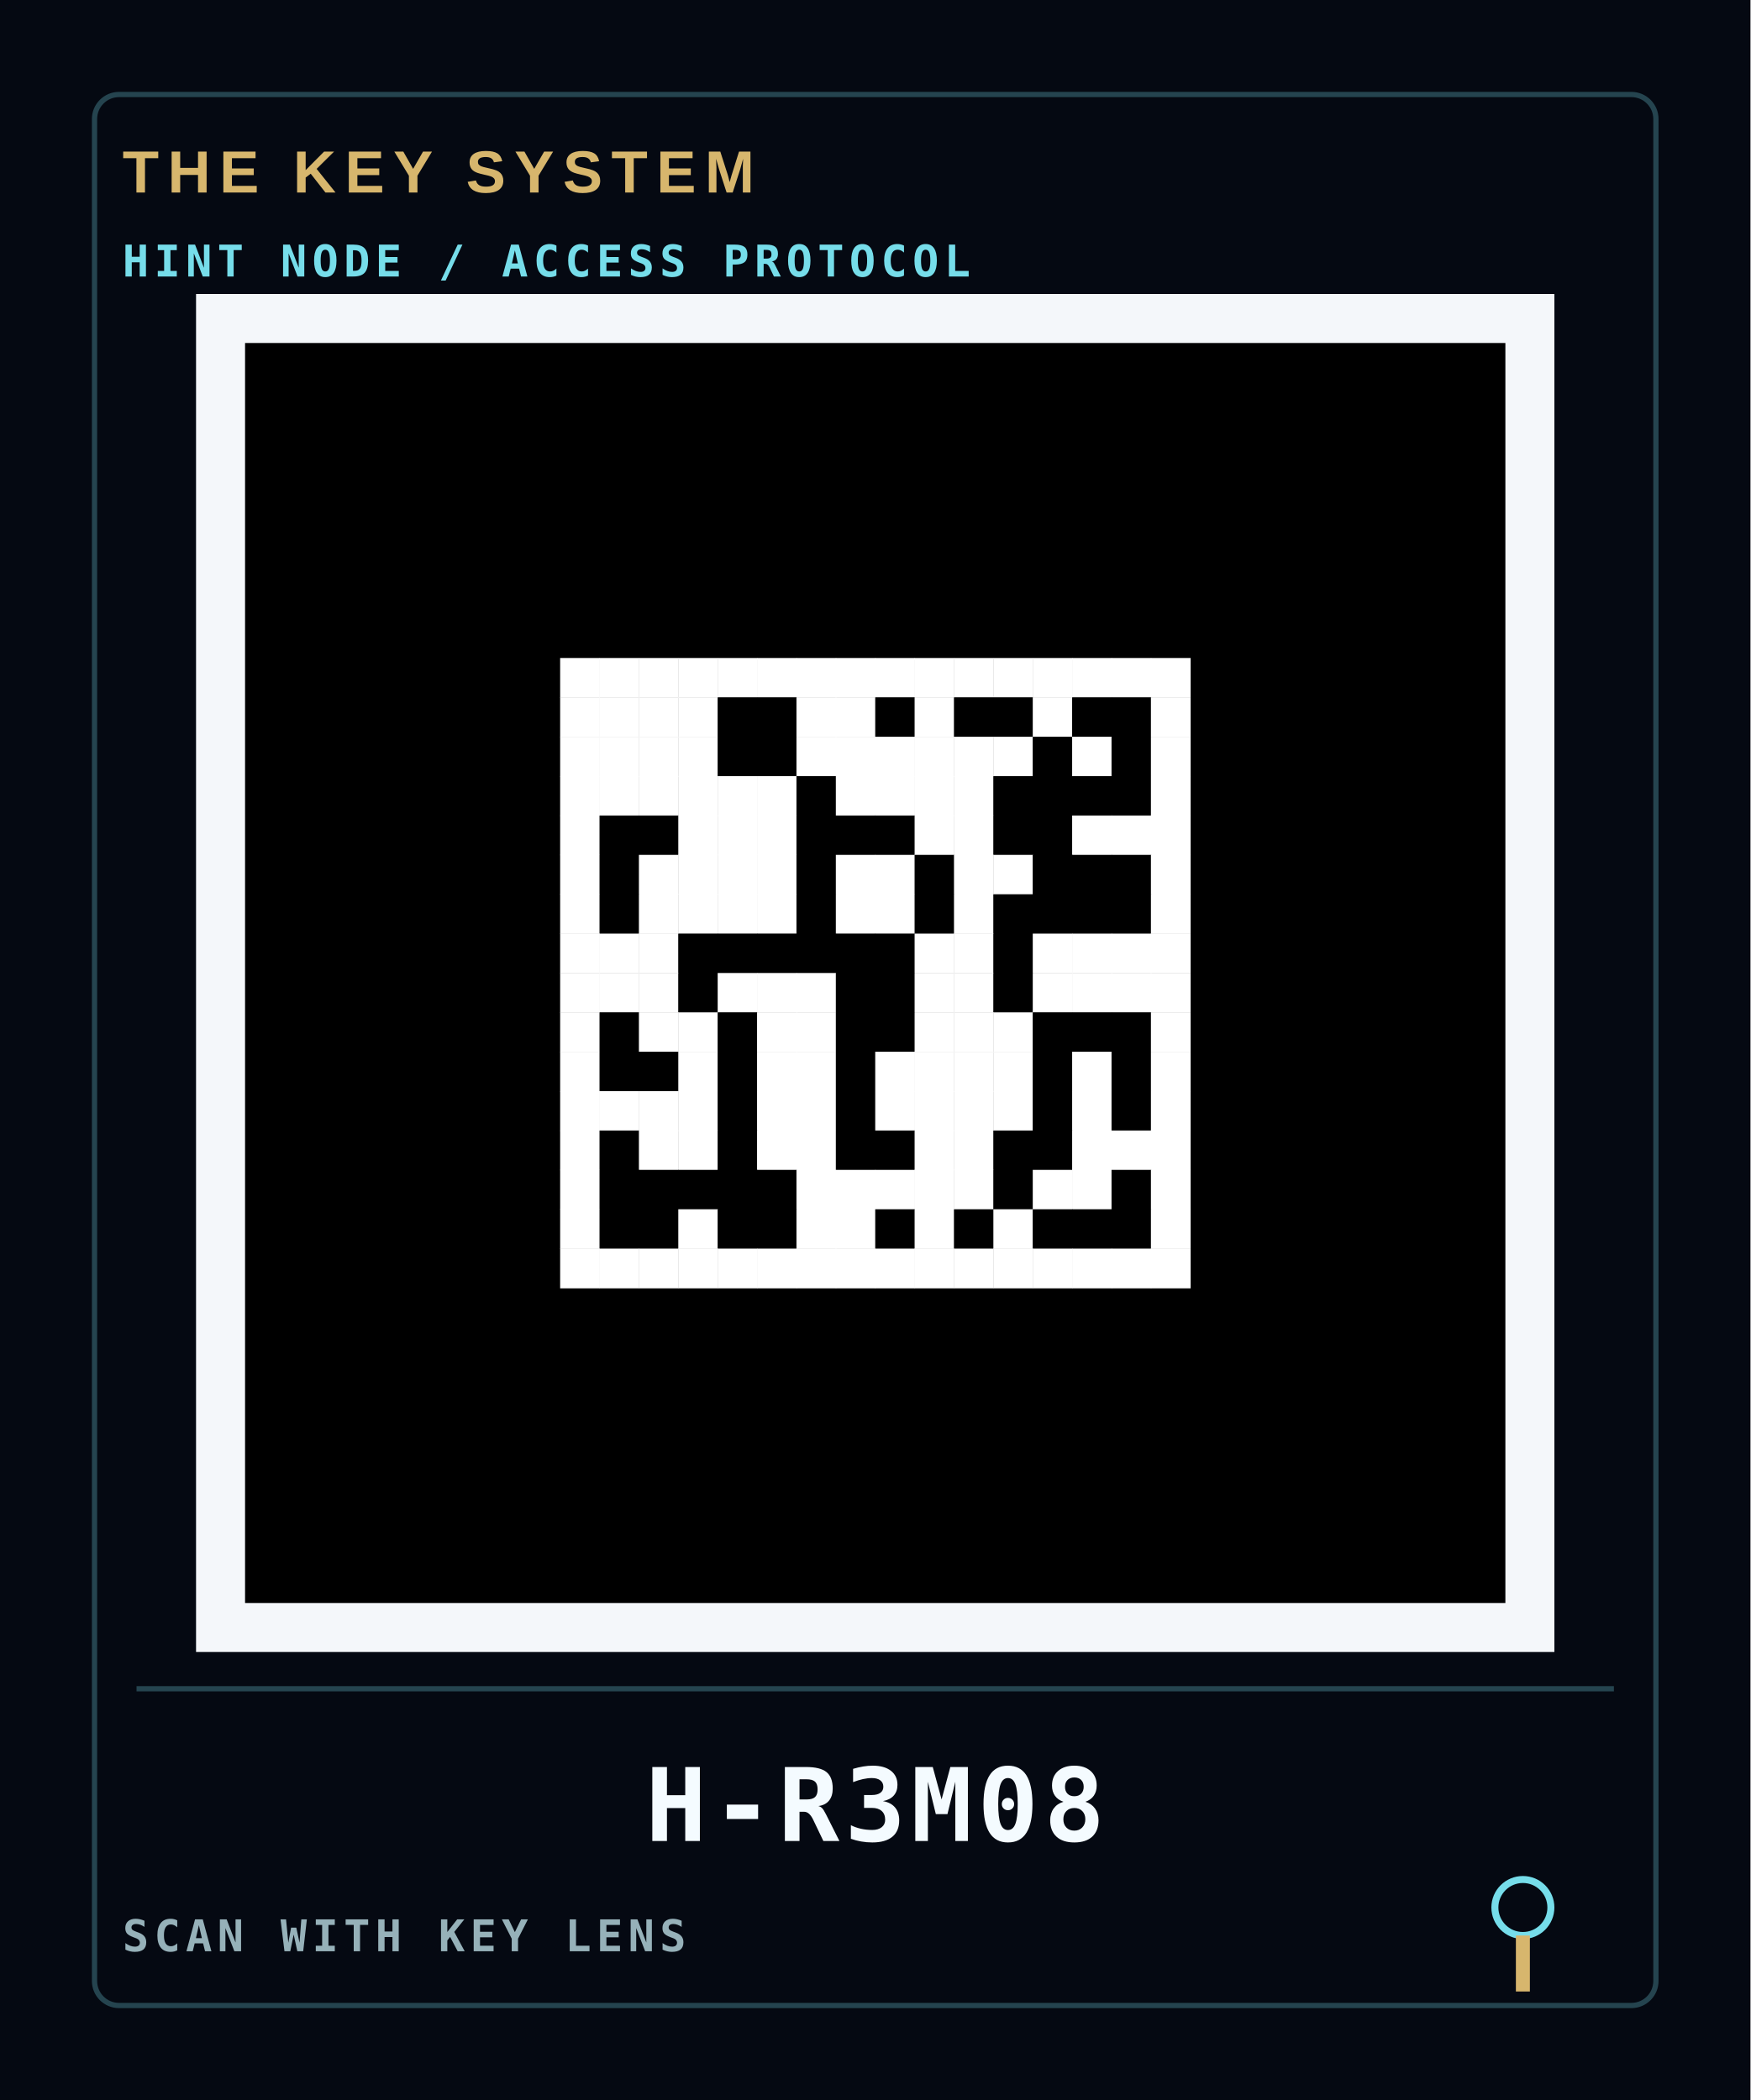
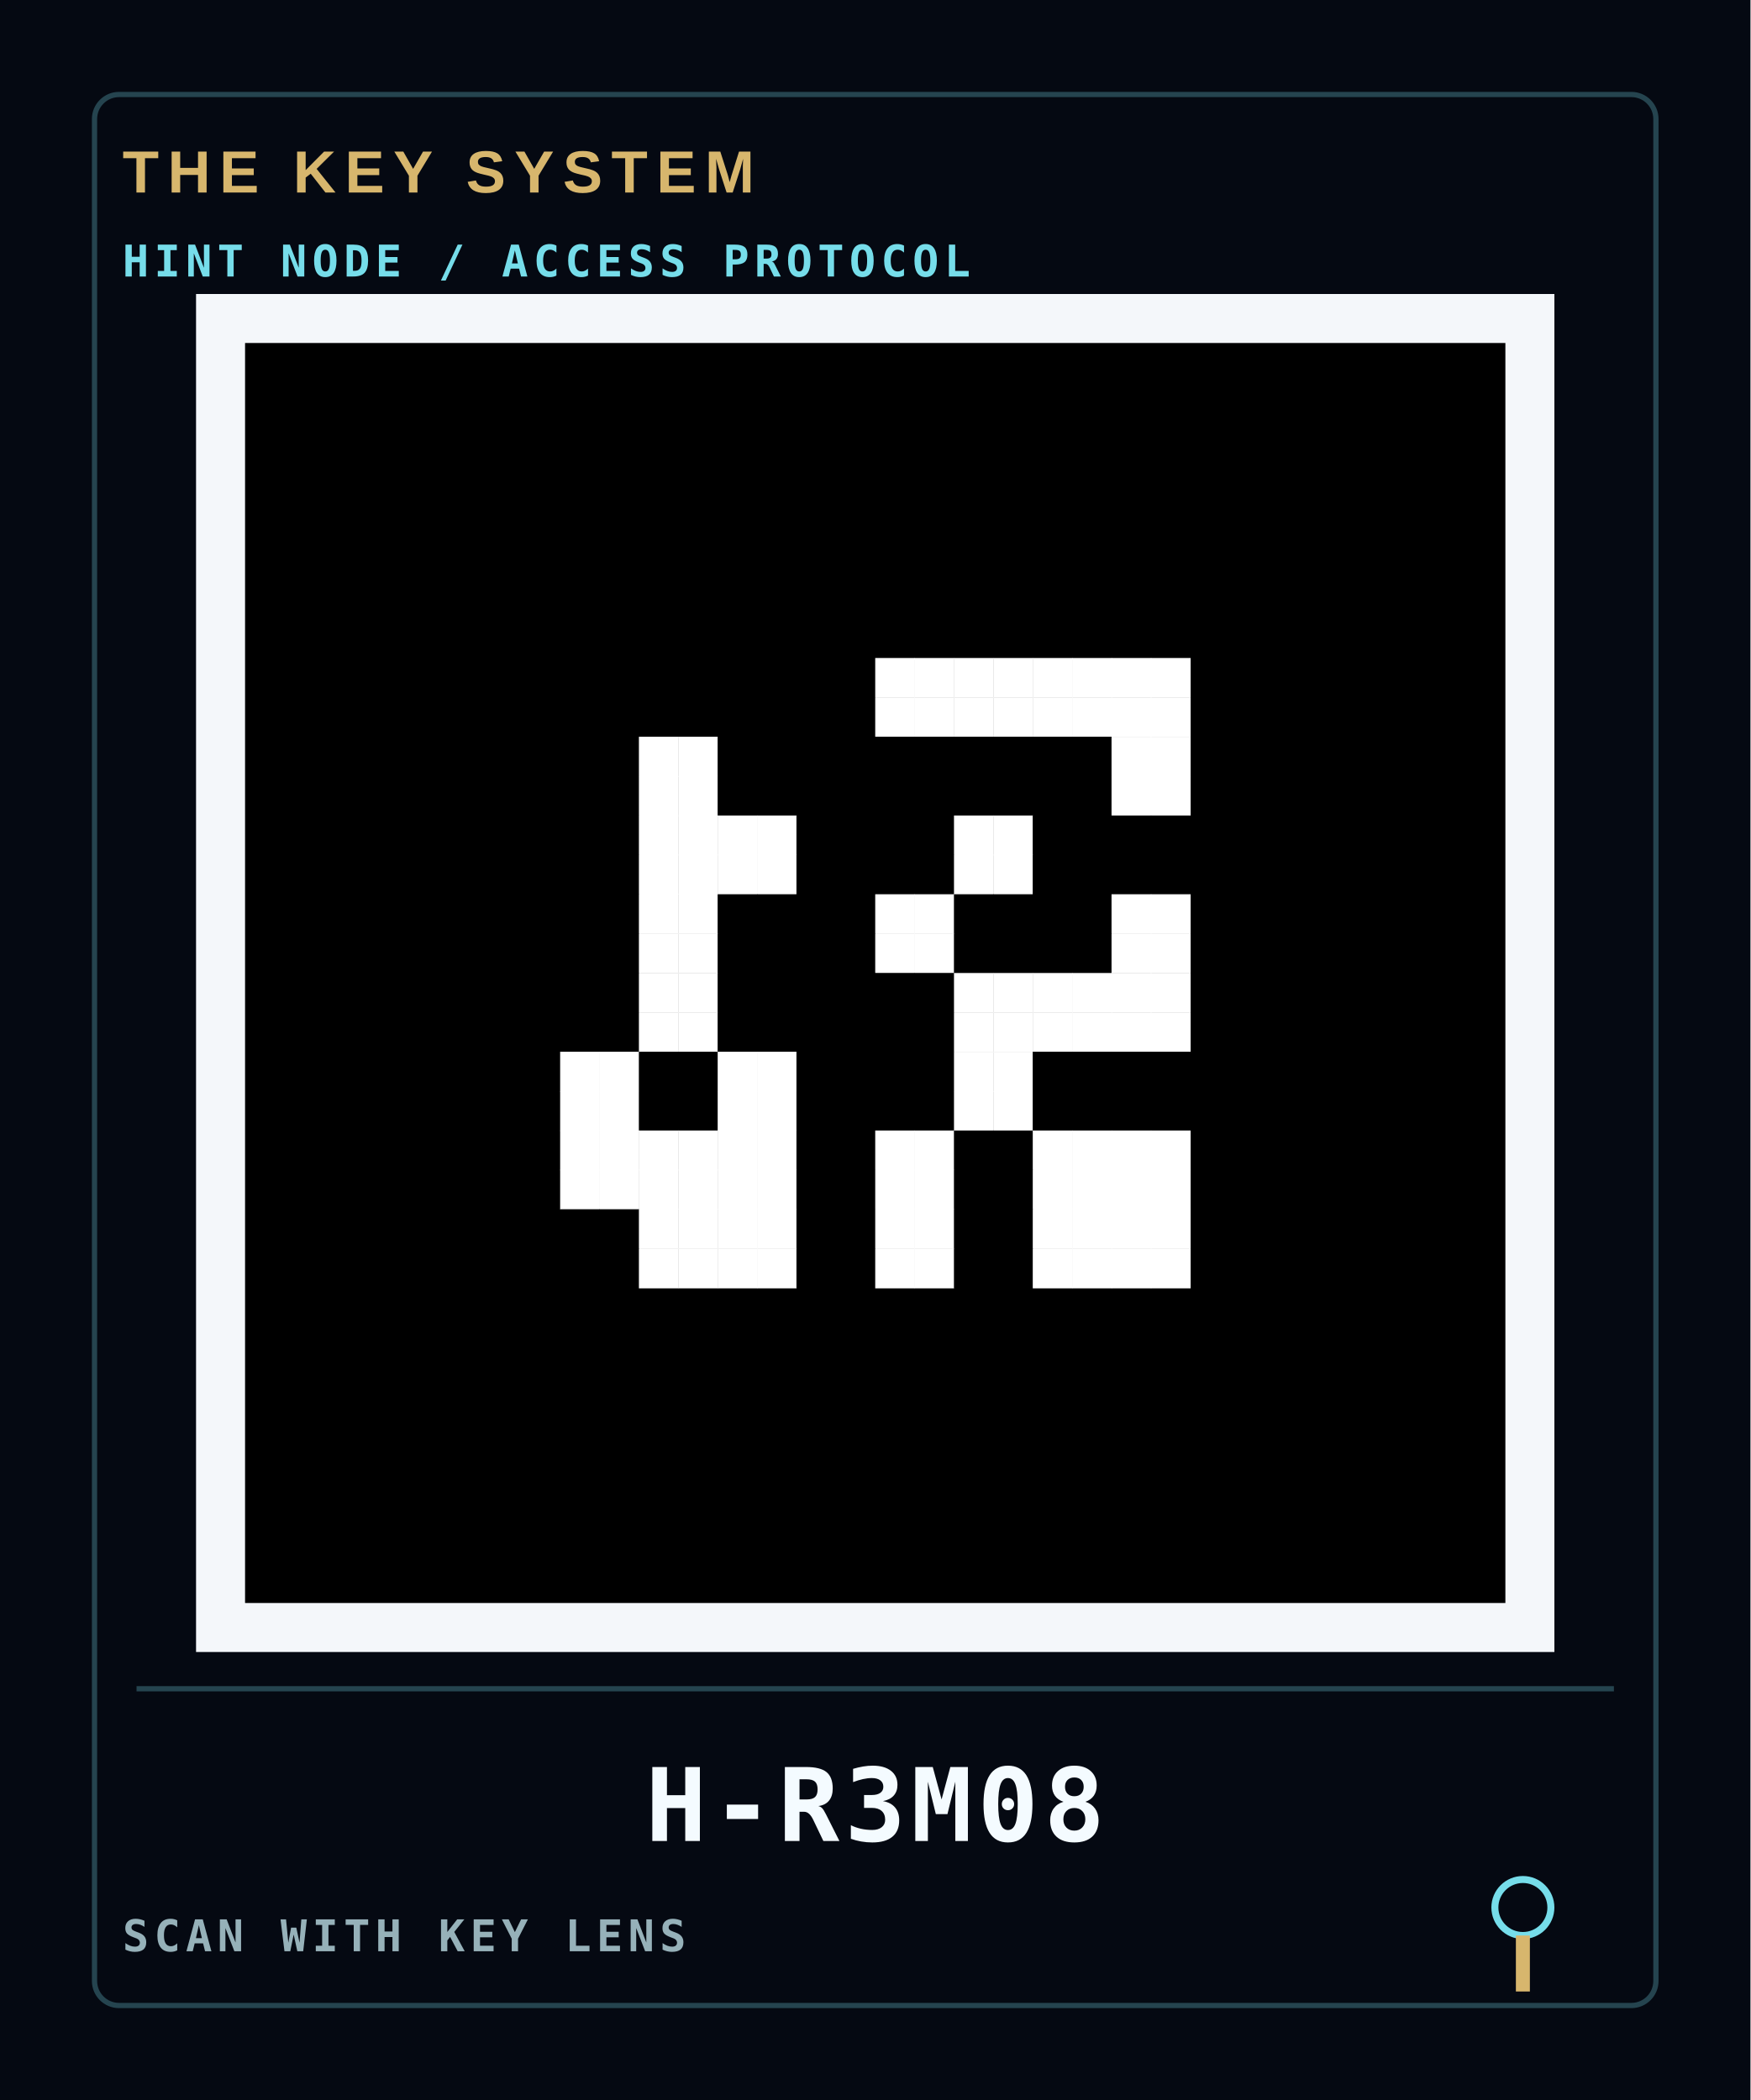
<svg xmlns="http://www.w3.org/2000/svg" width="1000" height="1200" viewBox="0 0 1000 1200">
  <rect width="1000" height="1200" fill="#050912" />
  <rect x="54" y="54" width="892" height="1092" rx="14" fill="none" stroke="#25444f" stroke-width="3" />
  <text x="70" y="110" fill="#d7b66d" font-family="Arial,sans-serif" font-size="34" font-weight="800" letter-spacing="5">THE KEY SYSTEM</text>
  <text x="70" y="158" fill="#76ddea" font-family="monospace" font-size="25" font-weight="700" letter-spacing="3">HINT NODE / ACCESS PROTOCOL</text>
  <rect x="112" y="168" width="776" height="776" fill="#f4f7fa" />
  <rect x="140" y="196" width="720" height="720" fill="#000" />
-   <rect x="320.000" y="376.000" width="22.700" height="22.700" fill="#ffffff" />
-   <rect x="342.500" y="376.000" width="22.700" height="22.700" fill="#ffffff" />
-   <rect x="365.000" y="376.000" width="22.700" height="22.700" fill="#ffffff" />
-   <rect x="387.500" y="376.000" width="22.700" height="22.700" fill="#ffffff" />
-   <rect x="410.000" y="376.000" width="22.700" height="22.700" fill="#ffffff" />
-   <rect x="432.500" y="376.000" width="22.700" height="22.700" fill="#ffffff" />
-   <rect x="455.000" y="376.000" width="22.700" height="22.700" fill="#ffffff" />
-   <rect x="477.500" y="376.000" width="22.700" height="22.700" fill="#ffffff" />
+   <rect x="320.000" y="376.000" width="22.700" height="22.700" fill="#000000" />
+   <rect x="342.500" y="376.000" width="22.700" height="22.700" fill="#000000" />
+   <rect x="365.000" y="376.000" width="22.700" height="22.700" fill="#000000" />
+   <rect x="387.500" y="376.000" width="22.700" height="22.700" fill="#000000" />
+   <rect x="410.000" y="376.000" width="22.700" height="22.700" fill="#000000" />
+   <rect x="432.500" y="376.000" width="22.700" height="22.700" fill="#000000" />
+   <rect x="455.000" y="376.000" width="22.700" height="22.700" fill="#000000" />
+   <rect x="477.500" y="376.000" width="22.700" height="22.700" fill="#000000" />
  <rect x="500.000" y="376.000" width="22.700" height="22.700" fill="#ffffff" />
  <rect x="522.500" y="376.000" width="22.700" height="22.700" fill="#ffffff" />
  <rect x="545.000" y="376.000" width="22.700" height="22.700" fill="#ffffff" />
  <rect x="567.500" y="376.000" width="22.700" height="22.700" fill="#ffffff" />
  <rect x="590.000" y="376.000" width="22.700" height="22.700" fill="#ffffff" />
  <rect x="612.500" y="376.000" width="22.700" height="22.700" fill="#ffffff" />
  <rect x="635.000" y="376.000" width="22.700" height="22.700" fill="#ffffff" />
  <rect x="657.500" y="376.000" width="22.700" height="22.700" fill="#ffffff" />
-   <rect x="320.000" y="398.500" width="22.700" height="22.700" fill="#ffffff" />
-   <rect x="342.500" y="398.500" width="22.700" height="22.700" fill="#ffffff" />
-   <rect x="365.000" y="398.500" width="22.700" height="22.700" fill="#ffffff" />
-   <rect x="387.500" y="398.500" width="22.700" height="22.700" fill="#ffffff" />
+   <rect x="320.000" y="398.500" width="22.700" height="22.700" fill="#000000" />
+   <rect x="342.500" y="398.500" width="22.700" height="22.700" fill="#000000" />
+   <rect x="365.000" y="398.500" width="22.700" height="22.700" fill="#000000" />
+   <rect x="387.500" y="398.500" width="22.700" height="22.700" fill="#000000" />
  <rect x="410.000" y="398.500" width="22.700" height="22.700" fill="#000000" />
  <rect x="432.500" y="398.500" width="22.700" height="22.700" fill="#000000" />
-   <rect x="455.000" y="398.500" width="22.700" height="22.700" fill="#ffffff" />
-   <rect x="477.500" y="398.500" width="22.700" height="22.700" fill="#ffffff" />
-   <rect x="500.000" y="398.500" width="22.700" height="22.700" fill="#000000" />
+   <rect x="455.000" y="398.500" width="22.700" height="22.700" fill="#000000" />
+   <rect x="477.500" y="398.500" width="22.700" height="22.700" fill="#000000" />
+   <rect x="500.000" y="398.500" width="22.700" height="22.700" fill="#ffffff" />
  <rect x="522.500" y="398.500" width="22.700" height="22.700" fill="#ffffff" />
-   <rect x="545.000" y="398.500" width="22.700" height="22.700" fill="#000000" />
-   <rect x="567.500" y="398.500" width="22.700" height="22.700" fill="#000000" />
+   <rect x="545.000" y="398.500" width="22.700" height="22.700" fill="#ffffff" />
+   <rect x="567.500" y="398.500" width="22.700" height="22.700" fill="#ffffff" />
  <rect x="590.000" y="398.500" width="22.700" height="22.700" fill="#ffffff" />
-   <rect x="612.500" y="398.500" width="22.700" height="22.700" fill="#000000" />
-   <rect x="635.000" y="398.500" width="22.700" height="22.700" fill="#000000" />
+   <rect x="612.500" y="398.500" width="22.700" height="22.700" fill="#ffffff" />
+   <rect x="635.000" y="398.500" width="22.700" height="22.700" fill="#ffffff" />
  <rect x="657.500" y="398.500" width="22.700" height="22.700" fill="#ffffff" />
-   <rect x="320.000" y="421.000" width="22.700" height="22.700" fill="#ffffff" />
-   <rect x="342.500" y="421.000" width="22.700" height="22.700" fill="#ffffff" />
+   <rect x="320.000" y="421.000" width="22.700" height="22.700" fill="#000000" />
+   <rect x="342.500" y="421.000" width="22.700" height="22.700" fill="#000000" />
  <rect x="365.000" y="421.000" width="22.700" height="22.700" fill="#ffffff" />
  <rect x="387.500" y="421.000" width="22.700" height="22.700" fill="#ffffff" />
  <rect x="410.000" y="421.000" width="22.700" height="22.700" fill="#000000" />
  <rect x="432.500" y="421.000" width="22.700" height="22.700" fill="#000000" />
-   <rect x="455.000" y="421.000" width="22.700" height="22.700" fill="#ffffff" />
-   <rect x="477.500" y="421.000" width="22.700" height="22.700" fill="#ffffff" />
-   <rect x="500.000" y="421.000" width="22.700" height="22.700" fill="#ffffff" />
-   <rect x="522.500" y="421.000" width="22.700" height="22.700" fill="#ffffff" />
-   <rect x="545.000" y="421.000" width="22.700" height="22.700" fill="#ffffff" />
-   <rect x="567.500" y="421.000" width="22.700" height="22.700" fill="#ffffff" />
+   <rect x="455.000" y="421.000" width="22.700" height="22.700" fill="#000000" />
+   <rect x="477.500" y="421.000" width="22.700" height="22.700" fill="#000000" />
+   <rect x="500.000" y="421.000" width="22.700" height="22.700" fill="#000000" />
+   <rect x="522.500" y="421.000" width="22.700" height="22.700" fill="#000000" />
+   <rect x="545.000" y="421.000" width="22.700" height="22.700" fill="#000000" />
+   <rect x="567.500" y="421.000" width="22.700" height="22.700" fill="#000000" />
  <rect x="590.000" y="421.000" width="22.700" height="22.700" fill="#000000" />
-   <rect x="612.500" y="421.000" width="22.700" height="22.700" fill="#ffffff" />
-   <rect x="635.000" y="421.000" width="22.700" height="22.700" fill="#000000" />
+   <rect x="612.500" y="421.000" width="22.700" height="22.700" fill="#000000" />
+   <rect x="635.000" y="421.000" width="22.700" height="22.700" fill="#ffffff" />
  <rect x="657.500" y="421.000" width="22.700" height="22.700" fill="#ffffff" />
-   <rect x="320.000" y="443.500" width="22.700" height="22.700" fill="#ffffff" />
-   <rect x="342.500" y="443.500" width="22.700" height="22.700" fill="#ffffff" />
+   <rect x="320.000" y="443.500" width="22.700" height="22.700" fill="#000000" />
+   <rect x="342.500" y="443.500" width="22.700" height="22.700" fill="#000000" />
  <rect x="365.000" y="443.500" width="22.700" height="22.700" fill="#ffffff" />
  <rect x="387.500" y="443.500" width="22.700" height="22.700" fill="#ffffff" />
-   <rect x="410.000" y="443.500" width="22.700" height="22.700" fill="#ffffff" />
-   <rect x="432.500" y="443.500" width="22.700" height="22.700" fill="#ffffff" />
+   <rect x="410.000" y="443.500" width="22.700" height="22.700" fill="#000000" />
+   <rect x="432.500" y="443.500" width="22.700" height="22.700" fill="#000000" />
  <rect x="455.000" y="443.500" width="22.700" height="22.700" fill="#000000" />
-   <rect x="477.500" y="443.500" width="22.700" height="22.700" fill="#ffffff" />
-   <rect x="500.000" y="443.500" width="22.700" height="22.700" fill="#ffffff" />
-   <rect x="522.500" y="443.500" width="22.700" height="22.700" fill="#ffffff" />
-   <rect x="545.000" y="443.500" width="22.700" height="22.700" fill="#ffffff" />
+   <rect x="477.500" y="443.500" width="22.700" height="22.700" fill="#000000" />
+   <rect x="500.000" y="443.500" width="22.700" height="22.700" fill="#000000" />
+   <rect x="522.500" y="443.500" width="22.700" height="22.700" fill="#000000" />
+   <rect x="545.000" y="443.500" width="22.700" height="22.700" fill="#000000" />
  <rect x="567.500" y="443.500" width="22.700" height="22.700" fill="#000000" />
  <rect x="590.000" y="443.500" width="22.700" height="22.700" fill="#000000" />
  <rect x="612.500" y="443.500" width="22.700" height="22.700" fill="#000000" />
-   <rect x="635.000" y="443.500" width="22.700" height="22.700" fill="#000000" />
+   <rect x="635.000" y="443.500" width="22.700" height="22.700" fill="#ffffff" />
  <rect x="657.500" y="443.500" width="22.700" height="22.700" fill="#ffffff" />
-   <rect x="320.000" y="466.000" width="22.700" height="22.700" fill="#ffffff" />
+   <rect x="320.000" y="466.000" width="22.700" height="22.700" fill="#000000" />
  <rect x="342.500" y="466.000" width="22.700" height="22.700" fill="#000000" />
-   <rect x="365.000" y="466.000" width="22.700" height="22.700" fill="#000000" />
+   <rect x="365.000" y="466.000" width="22.700" height="22.700" fill="#ffffff" />
  <rect x="387.500" y="466.000" width="22.700" height="22.700" fill="#ffffff" />
  <rect x="410.000" y="466.000" width="22.700" height="22.700" fill="#ffffff" />
  <rect x="432.500" y="466.000" width="22.700" height="22.700" fill="#ffffff" />
  <rect x="455.000" y="466.000" width="22.700" height="22.700" fill="#000000" />
  <rect x="477.500" y="466.000" width="22.700" height="22.700" fill="#000000" />
  <rect x="500.000" y="466.000" width="22.700" height="22.700" fill="#000000" />
-   <rect x="522.500" y="466.000" width="22.700" height="22.700" fill="#ffffff" />
+   <rect x="522.500" y="466.000" width="22.700" height="22.700" fill="#000000" />
  <rect x="545.000" y="466.000" width="22.700" height="22.700" fill="#ffffff" />
-   <rect x="567.500" y="466.000" width="22.700" height="22.700" fill="#000000" />
+   <rect x="567.500" y="466.000" width="22.700" height="22.700" fill="#ffffff" />
  <rect x="590.000" y="466.000" width="22.700" height="22.700" fill="#000000" />
-   <rect x="612.500" y="466.000" width="22.700" height="22.700" fill="#ffffff" />
-   <rect x="635.000" y="466.000" width="22.700" height="22.700" fill="#ffffff" />
-   <rect x="657.500" y="466.000" width="22.700" height="22.700" fill="#ffffff" />
-   <rect x="320.000" y="488.500" width="22.700" height="22.700" fill="#ffffff" />
+   <rect x="612.500" y="466.000" width="22.700" height="22.700" fill="#000000" />
+   <rect x="635.000" y="466.000" width="22.700" height="22.700" fill="#000000" />
+   <rect x="657.500" y="466.000" width="22.700" height="22.700" fill="#000000" />
+   <rect x="320.000" y="488.500" width="22.700" height="22.700" fill="#000000" />
  <rect x="342.500" y="488.500" width="22.700" height="22.700" fill="#000000" />
  <rect x="365.000" y="488.500" width="22.700" height="22.700" fill="#ffffff" />
  <rect x="387.500" y="488.500" width="22.700" height="22.700" fill="#ffffff" />
  <rect x="410.000" y="488.500" width="22.700" height="22.700" fill="#ffffff" />
  <rect x="432.500" y="488.500" width="22.700" height="22.700" fill="#ffffff" />
  <rect x="455.000" y="488.500" width="22.700" height="22.700" fill="#000000" />
-   <rect x="477.500" y="488.500" width="22.700" height="22.700" fill="#ffffff" />
-   <rect x="500.000" y="488.500" width="22.700" height="22.700" fill="#ffffff" />
+   <rect x="477.500" y="488.500" width="22.700" height="22.700" fill="#000000" />
+   <rect x="500.000" y="488.500" width="22.700" height="22.700" fill="#000000" />
  <rect x="522.500" y="488.500" width="22.700" height="22.700" fill="#000000" />
  <rect x="545.000" y="488.500" width="22.700" height="22.700" fill="#ffffff" />
  <rect x="567.500" y="488.500" width="22.700" height="22.700" fill="#ffffff" />
  <rect x="590.000" y="488.500" width="22.700" height="22.700" fill="#000000" />
  <rect x="612.500" y="488.500" width="22.700" height="22.700" fill="#000000" />
  <rect x="635.000" y="488.500" width="22.700" height="22.700" fill="#000000" />
-   <rect x="657.500" y="488.500" width="22.700" height="22.700" fill="#ffffff" />
-   <rect x="320.000" y="511.000" width="22.700" height="22.700" fill="#ffffff" />
+   <rect x="657.500" y="488.500" width="22.700" height="22.700" fill="#000000" />
+   <rect x="320.000" y="511.000" width="22.700" height="22.700" fill="#000000" />
  <rect x="342.500" y="511.000" width="22.700" height="22.700" fill="#000000" />
  <rect x="365.000" y="511.000" width="22.700" height="22.700" fill="#ffffff" />
  <rect x="387.500" y="511.000" width="22.700" height="22.700" fill="#ffffff" />
-   <rect x="410.000" y="511.000" width="22.700" height="22.700" fill="#ffffff" />
-   <rect x="432.500" y="511.000" width="22.700" height="22.700" fill="#ffffff" />
+   <rect x="410.000" y="511.000" width="22.700" height="22.700" fill="#000000" />
+   <rect x="432.500" y="511.000" width="22.700" height="22.700" fill="#000000" />
  <rect x="455.000" y="511.000" width="22.700" height="22.700" fill="#000000" />
-   <rect x="477.500" y="511.000" width="22.700" height="22.700" fill="#ffffff" />
+   <rect x="477.500" y="511.000" width="22.700" height="22.700" fill="#000000" />
  <rect x="500.000" y="511.000" width="22.700" height="22.700" fill="#ffffff" />
-   <rect x="522.500" y="511.000" width="22.700" height="22.700" fill="#000000" />
-   <rect x="545.000" y="511.000" width="22.700" height="22.700" fill="#ffffff" />
+   <rect x="522.500" y="511.000" width="22.700" height="22.700" fill="#ffffff" />
+   <rect x="545.000" y="511.000" width="22.700" height="22.700" fill="#000000" />
  <rect x="567.500" y="511.000" width="22.700" height="22.700" fill="#000000" />
  <rect x="590.000" y="511.000" width="22.700" height="22.700" fill="#000000" />
  <rect x="612.500" y="511.000" width="22.700" height="22.700" fill="#000000" />
-   <rect x="635.000" y="511.000" width="22.700" height="22.700" fill="#000000" />
+   <rect x="635.000" y="511.000" width="22.700" height="22.700" fill="#ffffff" />
  <rect x="657.500" y="511.000" width="22.700" height="22.700" fill="#ffffff" />
-   <rect x="320.000" y="533.500" width="22.700" height="22.700" fill="#ffffff" />
-   <rect x="342.500" y="533.500" width="22.700" height="22.700" fill="#ffffff" />
+   <rect x="320.000" y="533.500" width="22.700" height="22.700" fill="#000000" />
+   <rect x="342.500" y="533.500" width="22.700" height="22.700" fill="#000000" />
  <rect x="365.000" y="533.500" width="22.700" height="22.700" fill="#ffffff" />
-   <rect x="387.500" y="533.500" width="22.700" height="22.700" fill="#000000" />
+   <rect x="387.500" y="533.500" width="22.700" height="22.700" fill="#ffffff" />
  <rect x="410.000" y="533.500" width="22.700" height="22.700" fill="#000000" />
  <rect x="432.500" y="533.500" width="22.700" height="22.700" fill="#000000" />
  <rect x="455.000" y="533.500" width="22.700" height="22.700" fill="#000000" />
  <rect x="477.500" y="533.500" width="22.700" height="22.700" fill="#000000" />
-   <rect x="500.000" y="533.500" width="22.700" height="22.700" fill="#000000" />
+   <rect x="500.000" y="533.500" width="22.700" height="22.700" fill="#ffffff" />
  <rect x="522.500" y="533.500" width="22.700" height="22.700" fill="#ffffff" />
-   <rect x="545.000" y="533.500" width="22.700" height="22.700" fill="#ffffff" />
+   <rect x="545.000" y="533.500" width="22.700" height="22.700" fill="#000000" />
  <rect x="567.500" y="533.500" width="22.700" height="22.700" fill="#000000" />
-   <rect x="590.000" y="533.500" width="22.700" height="22.700" fill="#ffffff" />
-   <rect x="612.500" y="533.500" width="22.700" height="22.700" fill="#ffffff" />
+   <rect x="590.000" y="533.500" width="22.700" height="22.700" fill="#000000" />
+   <rect x="612.500" y="533.500" width="22.700" height="22.700" fill="#000000" />
  <rect x="635.000" y="533.500" width="22.700" height="22.700" fill="#ffffff" />
  <rect x="657.500" y="533.500" width="22.700" height="22.700" fill="#ffffff" />
-   <rect x="320.000" y="556.000" width="22.700" height="22.700" fill="#ffffff" />
-   <rect x="342.500" y="556.000" width="22.700" height="22.700" fill="#ffffff" />
+   <rect x="320.000" y="556.000" width="22.700" height="22.700" fill="#000000" />
+   <rect x="342.500" y="556.000" width="22.700" height="22.700" fill="#000000" />
  <rect x="365.000" y="556.000" width="22.700" height="22.700" fill="#ffffff" />
-   <rect x="387.500" y="556.000" width="22.700" height="22.700" fill="#000000" />
-   <rect x="410.000" y="556.000" width="22.700" height="22.700" fill="#ffffff" />
-   <rect x="432.500" y="556.000" width="22.700" height="22.700" fill="#ffffff" />
-   <rect x="455.000" y="556.000" width="22.700" height="22.700" fill="#ffffff" />
+   <rect x="387.500" y="556.000" width="22.700" height="22.700" fill="#ffffff" />
+   <rect x="410.000" y="556.000" width="22.700" height="22.700" fill="#000000" />
+   <rect x="432.500" y="556.000" width="22.700" height="22.700" fill="#000000" />
+   <rect x="455.000" y="556.000" width="22.700" height="22.700" fill="#000000" />
  <rect x="477.500" y="556.000" width="22.700" height="22.700" fill="#000000" />
  <rect x="500.000" y="556.000" width="22.700" height="22.700" fill="#000000" />
-   <rect x="522.500" y="556.000" width="22.700" height="22.700" fill="#ffffff" />
+   <rect x="522.500" y="556.000" width="22.700" height="22.700" fill="#000000" />
  <rect x="545.000" y="556.000" width="22.700" height="22.700" fill="#ffffff" />
-   <rect x="567.500" y="556.000" width="22.700" height="22.700" fill="#000000" />
+   <rect x="567.500" y="556.000" width="22.700" height="22.700" fill="#ffffff" />
  <rect x="590.000" y="556.000" width="22.700" height="22.700" fill="#ffffff" />
  <rect x="612.500" y="556.000" width="22.700" height="22.700" fill="#ffffff" />
  <rect x="635.000" y="556.000" width="22.700" height="22.700" fill="#ffffff" />
  <rect x="657.500" y="556.000" width="22.700" height="22.700" fill="#ffffff" />
-   <rect x="320.000" y="578.500" width="22.700" height="22.700" fill="#ffffff" />
+   <rect x="320.000" y="578.500" width="22.700" height="22.700" fill="#000000" />
  <rect x="342.500" y="578.500" width="22.700" height="22.700" fill="#000000" />
  <rect x="365.000" y="578.500" width="22.700" height="22.700" fill="#ffffff" />
  <rect x="387.500" y="578.500" width="22.700" height="22.700" fill="#ffffff" />
  <rect x="410.000" y="578.500" width="22.700" height="22.700" fill="#000000" />
-   <rect x="432.500" y="578.500" width="22.700" height="22.700" fill="#ffffff" />
-   <rect x="455.000" y="578.500" width="22.700" height="22.700" fill="#ffffff" />
+   <rect x="432.500" y="578.500" width="22.700" height="22.700" fill="#000000" />
+   <rect x="455.000" y="578.500" width="22.700" height="22.700" fill="#000000" />
  <rect x="477.500" y="578.500" width="22.700" height="22.700" fill="#000000" />
  <rect x="500.000" y="578.500" width="22.700" height="22.700" fill="#000000" />
-   <rect x="522.500" y="578.500" width="22.700" height="22.700" fill="#ffffff" />
+   <rect x="522.500" y="578.500" width="22.700" height="22.700" fill="#000000" />
  <rect x="545.000" y="578.500" width="22.700" height="22.700" fill="#ffffff" />
  <rect x="567.500" y="578.500" width="22.700" height="22.700" fill="#ffffff" />
-   <rect x="590.000" y="578.500" width="22.700" height="22.700" fill="#000000" />
-   <rect x="612.500" y="578.500" width="22.700" height="22.700" fill="#000000" />
-   <rect x="635.000" y="578.500" width="22.700" height="22.700" fill="#000000" />
+   <rect x="590.000" y="578.500" width="22.700" height="22.700" fill="#ffffff" />
+   <rect x="612.500" y="578.500" width="22.700" height="22.700" fill="#ffffff" />
+   <rect x="635.000" y="578.500" width="22.700" height="22.700" fill="#ffffff" />
  <rect x="657.500" y="578.500" width="22.700" height="22.700" fill="#ffffff" />
  <rect x="320.000" y="601.000" width="22.700" height="22.700" fill="#ffffff" />
-   <rect x="342.500" y="601.000" width="22.700" height="22.700" fill="#000000" />
+   <rect x="342.500" y="601.000" width="22.700" height="22.700" fill="#ffffff" />
  <rect x="365.000" y="601.000" width="22.700" height="22.700" fill="#000000" />
-   <rect x="387.500" y="601.000" width="22.700" height="22.700" fill="#ffffff" />
-   <rect x="410.000" y="601.000" width="22.700" height="22.700" fill="#000000" />
+   <rect x="387.500" y="601.000" width="22.700" height="22.700" fill="#000000" />
+   <rect x="410.000" y="601.000" width="22.700" height="22.700" fill="#ffffff" />
  <rect x="432.500" y="601.000" width="22.700" height="22.700" fill="#ffffff" />
-   <rect x="455.000" y="601.000" width="22.700" height="22.700" fill="#ffffff" />
+   <rect x="455.000" y="601.000" width="22.700" height="22.700" fill="#000000" />
  <rect x="477.500" y="601.000" width="22.700" height="22.700" fill="#000000" />
-   <rect x="500.000" y="601.000" width="22.700" height="22.700" fill="#ffffff" />
-   <rect x="522.500" y="601.000" width="22.700" height="22.700" fill="#ffffff" />
+   <rect x="500.000" y="601.000" width="22.700" height="22.700" fill="#000000" />
+   <rect x="522.500" y="601.000" width="22.700" height="22.700" fill="#000000" />
  <rect x="545.000" y="601.000" width="22.700" height="22.700" fill="#ffffff" />
  <rect x="567.500" y="601.000" width="22.700" height="22.700" fill="#ffffff" />
  <rect x="590.000" y="601.000" width="22.700" height="22.700" fill="#000000" />
-   <rect x="612.500" y="601.000" width="22.700" height="22.700" fill="#ffffff" />
+   <rect x="612.500" y="601.000" width="22.700" height="22.700" fill="#000000" />
  <rect x="635.000" y="601.000" width="22.700" height="22.700" fill="#000000" />
-   <rect x="657.500" y="601.000" width="22.700" height="22.700" fill="#ffffff" />
+   <rect x="657.500" y="601.000" width="22.700" height="22.700" fill="#000000" />
  <rect x="320.000" y="623.500" width="22.700" height="22.700" fill="#ffffff" />
  <rect x="342.500" y="623.500" width="22.700" height="22.700" fill="#ffffff" />
-   <rect x="365.000" y="623.500" width="22.700" height="22.700" fill="#ffffff" />
-   <rect x="387.500" y="623.500" width="22.700" height="22.700" fill="#ffffff" />
-   <rect x="410.000" y="623.500" width="22.700" height="22.700" fill="#000000" />
+   <rect x="365.000" y="623.500" width="22.700" height="22.700" fill="#000000" />
+   <rect x="387.500" y="623.500" width="22.700" height="22.700" fill="#000000" />
+   <rect x="410.000" y="623.500" width="22.700" height="22.700" fill="#ffffff" />
  <rect x="432.500" y="623.500" width="22.700" height="22.700" fill="#ffffff" />
-   <rect x="455.000" y="623.500" width="22.700" height="22.700" fill="#ffffff" />
+   <rect x="455.000" y="623.500" width="22.700" height="22.700" fill="#000000" />
  <rect x="477.500" y="623.500" width="22.700" height="22.700" fill="#000000" />
-   <rect x="500.000" y="623.500" width="22.700" height="22.700" fill="#ffffff" />
-   <rect x="522.500" y="623.500" width="22.700" height="22.700" fill="#ffffff" />
+   <rect x="500.000" y="623.500" width="22.700" height="22.700" fill="#000000" />
+   <rect x="522.500" y="623.500" width="22.700" height="22.700" fill="#000000" />
  <rect x="545.000" y="623.500" width="22.700" height="22.700" fill="#ffffff" />
  <rect x="567.500" y="623.500" width="22.700" height="22.700" fill="#ffffff" />
  <rect x="590.000" y="623.500" width="22.700" height="22.700" fill="#000000" />
-   <rect x="612.500" y="623.500" width="22.700" height="22.700" fill="#ffffff" />
+   <rect x="612.500" y="623.500" width="22.700" height="22.700" fill="#000000" />
  <rect x="635.000" y="623.500" width="22.700" height="22.700" fill="#000000" />
-   <rect x="657.500" y="623.500" width="22.700" height="22.700" fill="#ffffff" />
+   <rect x="657.500" y="623.500" width="22.700" height="22.700" fill="#000000" />
  <rect x="320.000" y="646.000" width="22.700" height="22.700" fill="#ffffff" />
-   <rect x="342.500" y="646.000" width="22.700" height="22.700" fill="#000000" />
+   <rect x="342.500" y="646.000" width="22.700" height="22.700" fill="#ffffff" />
  <rect x="365.000" y="646.000" width="22.700" height="22.700" fill="#ffffff" />
  <rect x="387.500" y="646.000" width="22.700" height="22.700" fill="#ffffff" />
-   <rect x="410.000" y="646.000" width="22.700" height="22.700" fill="#000000" />
+   <rect x="410.000" y="646.000" width="22.700" height="22.700" fill="#ffffff" />
  <rect x="432.500" y="646.000" width="22.700" height="22.700" fill="#ffffff" />
-   <rect x="455.000" y="646.000" width="22.700" height="22.700" fill="#ffffff" />
+   <rect x="455.000" y="646.000" width="22.700" height="22.700" fill="#000000" />
  <rect x="477.500" y="646.000" width="22.700" height="22.700" fill="#000000" />
-   <rect x="500.000" y="646.000" width="22.700" height="22.700" fill="#000000" />
+   <rect x="500.000" y="646.000" width="22.700" height="22.700" fill="#ffffff" />
  <rect x="522.500" y="646.000" width="22.700" height="22.700" fill="#ffffff" />
-   <rect x="545.000" y="646.000" width="22.700" height="22.700" fill="#ffffff" />
+   <rect x="545.000" y="646.000" width="22.700" height="22.700" fill="#000000" />
  <rect x="567.500" y="646.000" width="22.700" height="22.700" fill="#000000" />
-   <rect x="590.000" y="646.000" width="22.700" height="22.700" fill="#000000" />
+   <rect x="590.000" y="646.000" width="22.700" height="22.700" fill="#ffffff" />
  <rect x="612.500" y="646.000" width="22.700" height="22.700" fill="#ffffff" />
  <rect x="635.000" y="646.000" width="22.700" height="22.700" fill="#ffffff" />
  <rect x="657.500" y="646.000" width="22.700" height="22.700" fill="#ffffff" />
  <rect x="320.000" y="668.500" width="22.700" height="22.700" fill="#ffffff" />
-   <rect x="342.500" y="668.500" width="22.700" height="22.700" fill="#000000" />
-   <rect x="365.000" y="668.500" width="22.700" height="22.700" fill="#000000" />
-   <rect x="387.500" y="668.500" width="22.700" height="22.700" fill="#000000" />
-   <rect x="410.000" y="668.500" width="22.700" height="22.700" fill="#000000" />
-   <rect x="432.500" y="668.500" width="22.700" height="22.700" fill="#000000" />
-   <rect x="455.000" y="668.500" width="22.700" height="22.700" fill="#ffffff" />
-   <rect x="477.500" y="668.500" width="22.700" height="22.700" fill="#ffffff" />
+   <rect x="342.500" y="668.500" width="22.700" height="22.700" fill="#ffffff" />
+   <rect x="365.000" y="668.500" width="22.700" height="22.700" fill="#ffffff" />
+   <rect x="387.500" y="668.500" width="22.700" height="22.700" fill="#ffffff" />
+   <rect x="410.000" y="668.500" width="22.700" height="22.700" fill="#ffffff" />
+   <rect x="432.500" y="668.500" width="22.700" height="22.700" fill="#ffffff" />
+   <rect x="455.000" y="668.500" width="22.700" height="22.700" fill="#000000" />
+   <rect x="477.500" y="668.500" width="22.700" height="22.700" fill="#000000" />
  <rect x="500.000" y="668.500" width="22.700" height="22.700" fill="#ffffff" />
  <rect x="522.500" y="668.500" width="22.700" height="22.700" fill="#ffffff" />
-   <rect x="545.000" y="668.500" width="22.700" height="22.700" fill="#ffffff" />
+   <rect x="545.000" y="668.500" width="22.700" height="22.700" fill="#000000" />
  <rect x="567.500" y="668.500" width="22.700" height="22.700" fill="#000000" />
  <rect x="590.000" y="668.500" width="22.700" height="22.700" fill="#ffffff" />
  <rect x="612.500" y="668.500" width="22.700" height="22.700" fill="#ffffff" />
-   <rect x="635.000" y="668.500" width="22.700" height="22.700" fill="#000000" />
+   <rect x="635.000" y="668.500" width="22.700" height="22.700" fill="#ffffff" />
  <rect x="657.500" y="668.500" width="22.700" height="22.700" fill="#ffffff" />
-   <rect x="320.000" y="691.000" width="22.700" height="22.700" fill="#ffffff" />
+   <rect x="320.000" y="691.000" width="22.700" height="22.700" fill="#000000" />
  <rect x="342.500" y="691.000" width="22.700" height="22.700" fill="#000000" />
-   <rect x="365.000" y="691.000" width="22.700" height="22.700" fill="#000000" />
+   <rect x="365.000" y="691.000" width="22.700" height="22.700" fill="#ffffff" />
  <rect x="387.500" y="691.000" width="22.700" height="22.700" fill="#ffffff" />
-   <rect x="410.000" y="691.000" width="22.700" height="22.700" fill="#000000" />
-   <rect x="432.500" y="691.000" width="22.700" height="22.700" fill="#000000" />
-   <rect x="455.000" y="691.000" width="22.700" height="22.700" fill="#ffffff" />
-   <rect x="477.500" y="691.000" width="22.700" height="22.700" fill="#ffffff" />
-   <rect x="500.000" y="691.000" width="22.700" height="22.700" fill="#000000" />
+   <rect x="410.000" y="691.000" width="22.700" height="22.700" fill="#ffffff" />
+   <rect x="432.500" y="691.000" width="22.700" height="22.700" fill="#ffffff" />
+   <rect x="455.000" y="691.000" width="22.700" height="22.700" fill="#000000" />
+   <rect x="477.500" y="691.000" width="22.700" height="22.700" fill="#000000" />
+   <rect x="500.000" y="691.000" width="22.700" height="22.700" fill="#ffffff" />
  <rect x="522.500" y="691.000" width="22.700" height="22.700" fill="#ffffff" />
  <rect x="545.000" y="691.000" width="22.700" height="22.700" fill="#000000" />
-   <rect x="567.500" y="691.000" width="22.700" height="22.700" fill="#ffffff" />
-   <rect x="590.000" y="691.000" width="22.700" height="22.700" fill="#000000" />
-   <rect x="612.500" y="691.000" width="22.700" height="22.700" fill="#000000" />
-   <rect x="635.000" y="691.000" width="22.700" height="22.700" fill="#000000" />
+   <rect x="567.500" y="691.000" width="22.700" height="22.700" fill="#000000" />
+   <rect x="590.000" y="691.000" width="22.700" height="22.700" fill="#ffffff" />
+   <rect x="612.500" y="691.000" width="22.700" height="22.700" fill="#ffffff" />
+   <rect x="635.000" y="691.000" width="22.700" height="22.700" fill="#ffffff" />
  <rect x="657.500" y="691.000" width="22.700" height="22.700" fill="#ffffff" />
-   <rect x="320.000" y="713.500" width="22.700" height="22.700" fill="#ffffff" />
-   <rect x="342.500" y="713.500" width="22.700" height="22.700" fill="#ffffff" />
+   <rect x="320.000" y="713.500" width="22.700" height="22.700" fill="#000000" />
+   <rect x="342.500" y="713.500" width="22.700" height="22.700" fill="#000000" />
  <rect x="365.000" y="713.500" width="22.700" height="22.700" fill="#ffffff" />
  <rect x="387.500" y="713.500" width="22.700" height="22.700" fill="#ffffff" />
  <rect x="410.000" y="713.500" width="22.700" height="22.700" fill="#ffffff" />
  <rect x="432.500" y="713.500" width="22.700" height="22.700" fill="#ffffff" />
-   <rect x="455.000" y="713.500" width="22.700" height="22.700" fill="#ffffff" />
-   <rect x="477.500" y="713.500" width="22.700" height="22.700" fill="#ffffff" />
+   <rect x="455.000" y="713.500" width="22.700" height="22.700" fill="#000000" />
+   <rect x="477.500" y="713.500" width="22.700" height="22.700" fill="#000000" />
  <rect x="500.000" y="713.500" width="22.700" height="22.700" fill="#ffffff" />
  <rect x="522.500" y="713.500" width="22.700" height="22.700" fill="#ffffff" />
-   <rect x="545.000" y="713.500" width="22.700" height="22.700" fill="#ffffff" />
-   <rect x="567.500" y="713.500" width="22.700" height="22.700" fill="#ffffff" />
+   <rect x="545.000" y="713.500" width="22.700" height="22.700" fill="#000000" />
+   <rect x="567.500" y="713.500" width="22.700" height="22.700" fill="#000000" />
  <rect x="590.000" y="713.500" width="22.700" height="22.700" fill="#ffffff" />
  <rect x="612.500" y="713.500" width="22.700" height="22.700" fill="#ffffff" />
  <rect x="635.000" y="713.500" width="22.700" height="22.700" fill="#ffffff" />
  <rect x="657.500" y="713.500" width="22.700" height="22.700" fill="#ffffff" />
  <line x1="78" y1="965" x2="922" y2="965" stroke="#25444f" stroke-width="3" />
  <text x="500" y="1052" text-anchor="middle" fill="#f4fbff" font-family="monospace" font-size="58" font-weight="800" letter-spacing="3">H-R3M08</text>
  <text x="70" y="1115" fill="#96b1b9" font-family="monospace" font-size="25" font-weight="700" letter-spacing="3">SCAN WITH KEY LENS</text>
  <circle cx="870" cy="1090" r="16" fill="none" stroke="#76ddea" stroke-width="4" />
  <path d="M870 1106v32" stroke="#d7b66d" stroke-width="8" />
</svg>
